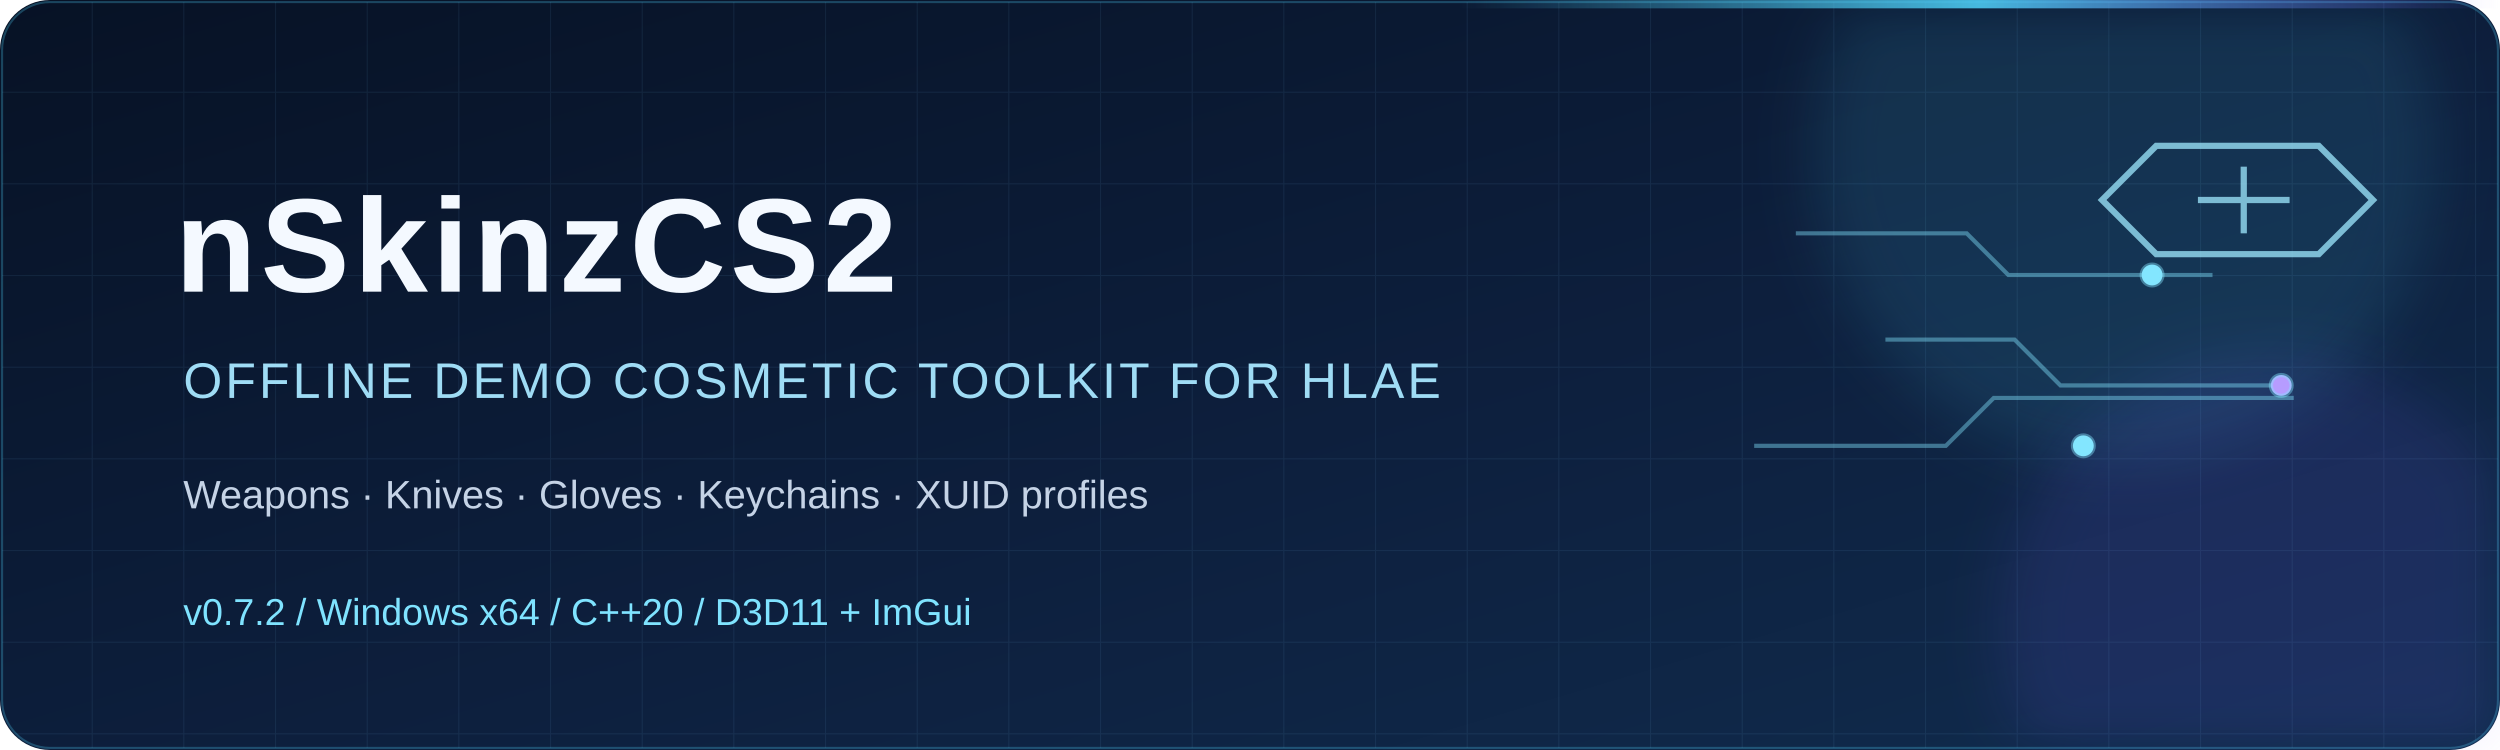
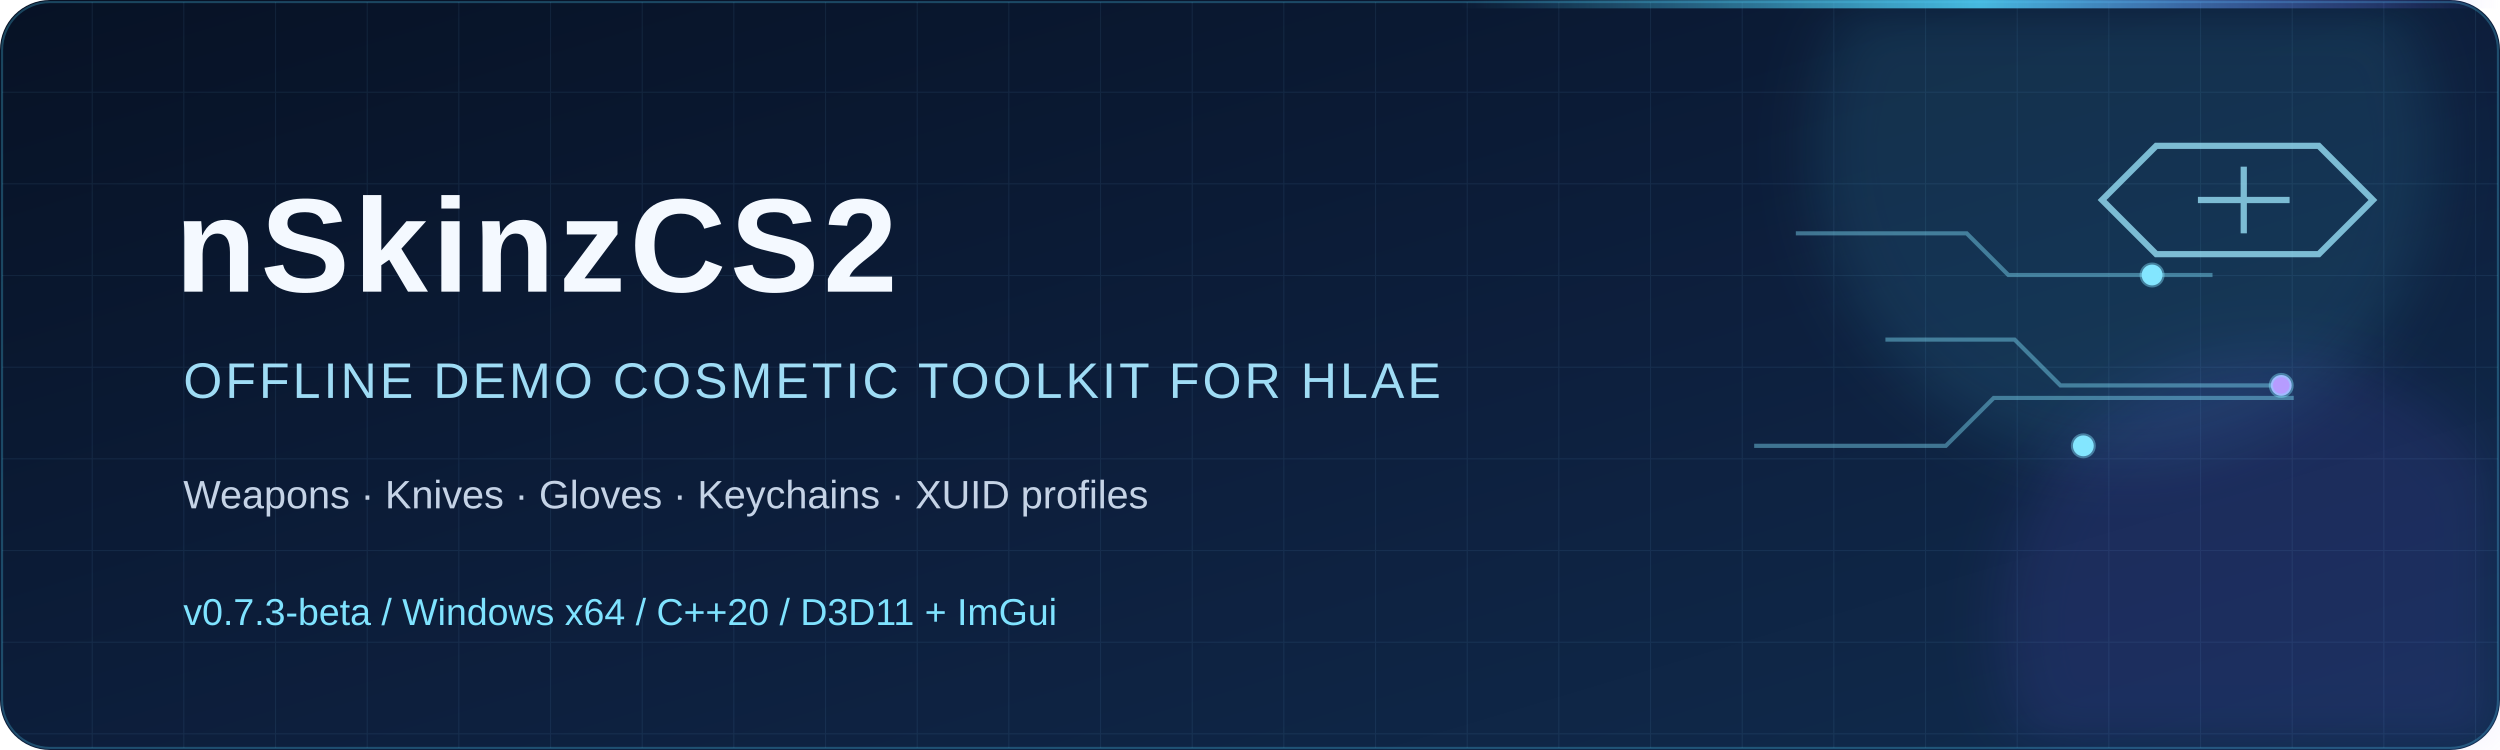
<svg xmlns="http://www.w3.org/2000/svg" width="1200" height="360" viewBox="0 0 1200 360" role="img" aria-labelledby="title desc">
  <defs>
    <linearGradient id="bg" x1="0" y1="0" x2="1" y2="1">
      <stop offset="0" stop-color="#071225" />
      <stop offset="0.55" stop-color="#0d1f3d" />
      <stop offset="1" stop-color="#102c4e" />
    </linearGradient>
    <linearGradient id="glow" x1="0" y1="0" x2="1" y2="0">
      <stop offset="0" stop-color="#4cc9f0" stop-opacity="0" />
      <stop offset="0.5" stop-color="#4cc9f0" />
      <stop offset="1" stop-color="#7b61ff" stop-opacity="0" />
    </linearGradient>
    <pattern id="grid" width="44" height="44" patternUnits="userSpaceOnUse">
      <path d="M44 0H0V44" fill="none" stroke="#7fc9ff" stroke-opacity=".08" />
    </pattern>
    <filter id="soft" x="-20%" y="-20%" width="140%" height="140%">
      <feGaussianBlur stdDeviation="14" />
    </filter>
  </defs>
  <rect width="1200" height="360" rx="24" fill="url(#bg)" />
  <rect x="1" y="1" width="1198" height="358" rx="23" fill="url(#grid)" stroke="#4cc9f0" stroke-opacity=".28" />
  <circle cx="1020" cy="72" r="150" fill="#4cc9f0" opacity=".12" filter="url(#soft)" />
  <circle cx="1090" cy="300" r="130" fill="#7b61ff" opacity=".12" filter="url(#soft)" />
  <path d="M700 0L1200 0L1200 4L700 4Z" fill="url(#glow)" opacity=".9" />
  <path d="M0 354L1200 354" stroke="url(#glow)" stroke-width="2" />
  <g fill="none" stroke="#83e6ff" stroke-opacity=".42" stroke-width="2">
    <path d="M862 112h82l20 20h98" />
    <path d="M905 163h62l22 22h105" />
    <path d="M842 214h92l23-23h144" />
    <circle cx="1033" cy="132" r="5" fill="#83e6ff" />
    <circle cx="1095" cy="185" r="5" fill="#b69cff" />
    <circle cx="1000" cy="214" r="5" fill="#83e6ff" />
  </g>
  <g font-family="Segoe UI, Arial, sans-serif" fill="#f4f9ff">
    <text x="84" y="140" font-size="64" font-weight="700" letter-spacing="2">nSkinzCS2</text>
    <text x="88" y="191" font-size="24" fill="#9fdcf5" letter-spacing="1.5">OFFLINE DEMO COSMETIC TOOLKIT FOR HLAE</text>
    <text x="88" y="244" font-size="19" fill="#c5d3e6">Weapons · Knives · Gloves · Keychains · XUID profiles</text>
-     <text id="release-version" x="88" y="300" font-size="18" fill="#7fe3ff">v0.7.2  /  Windows x64  /  C++20  /  D3D11 + ImGui</text>
+     <text id="release-version" x="88" y="300" font-size="18" fill="#7fe3ff">v0.7.3-beta  /  Windows x64  /  C++20  /  D3D11 + ImGui</text>
  </g>
  <g transform="translate(1035 70)" fill="none" stroke="#9feaff" stroke-width="3" opacity=".75">
    <path d="M0 0h78l26 26-26 26H0L-26 26Z" />
    <path d="M20 26h44M42 10v32" />
  </g>
</svg>
